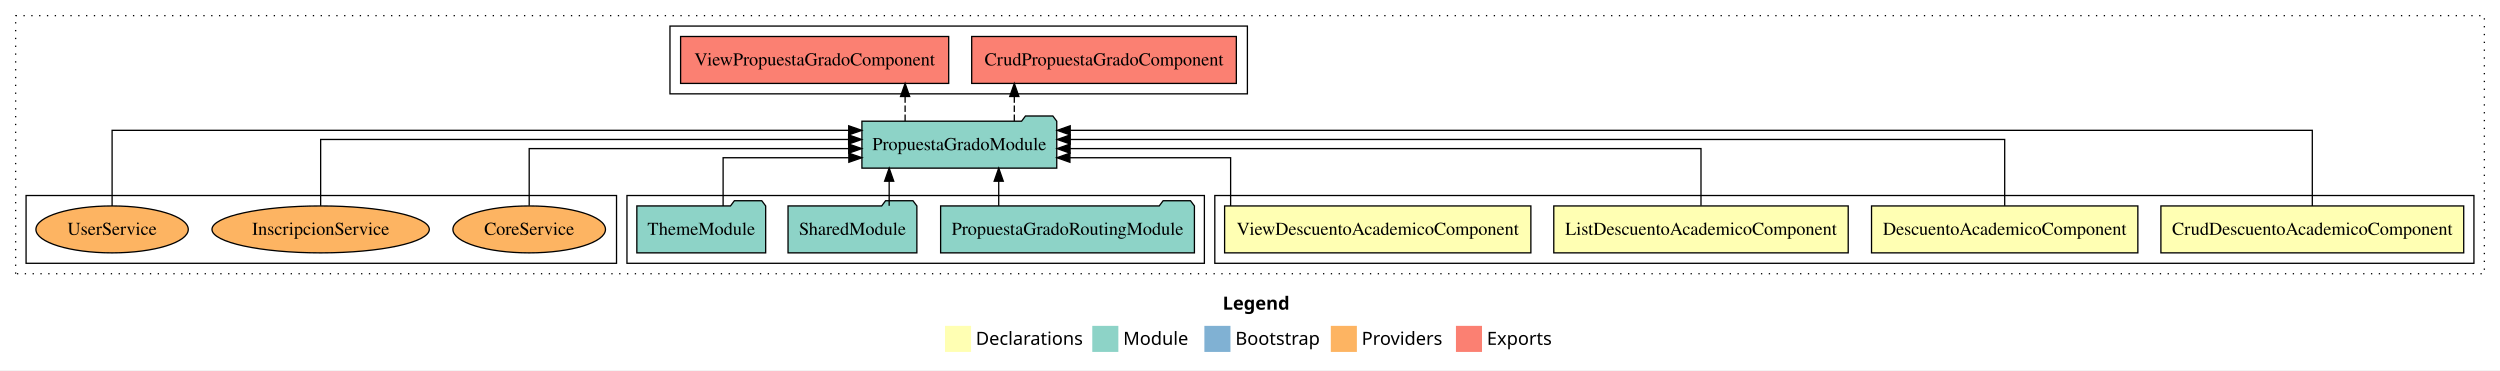
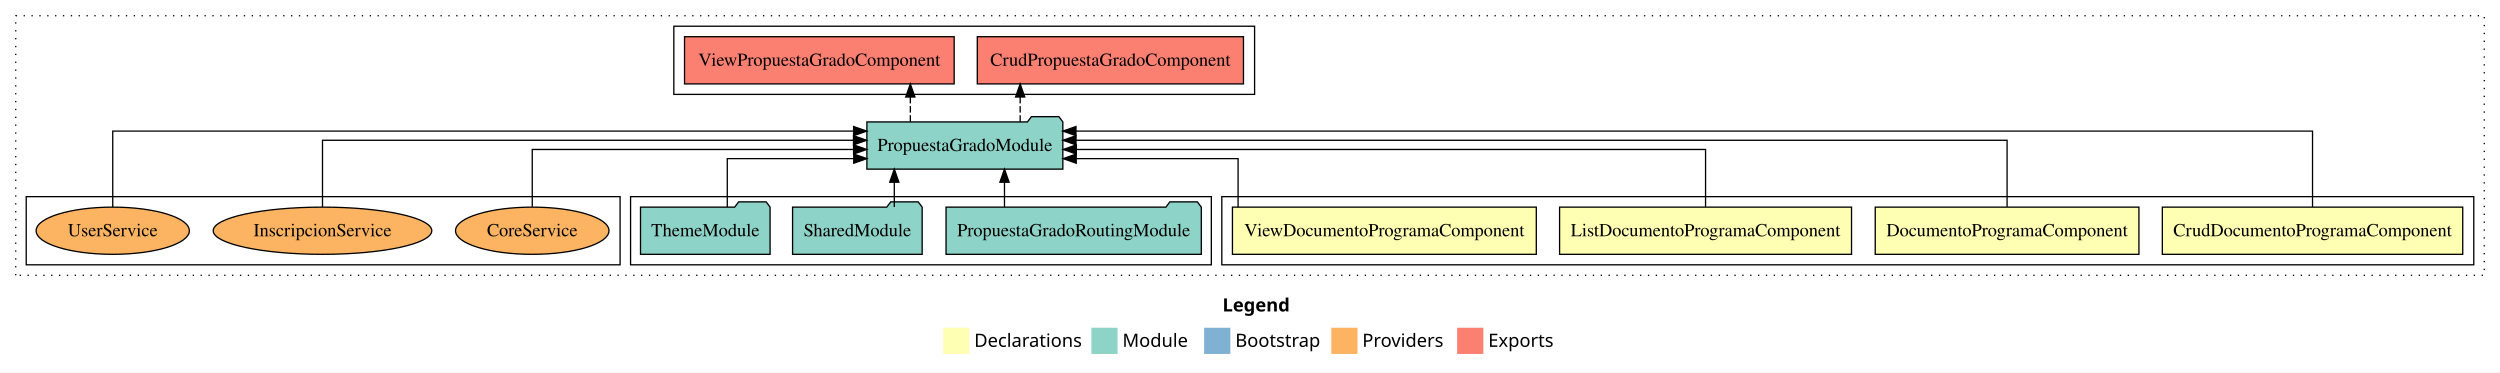
- <svg xmlns="http://www.w3.org/2000/svg" width="1918pt" height="284pt" viewBox="0.00 0.00 1918.00 284.00">
+ <svg xmlns="http://www.w3.org/2000/svg" width="1907pt" height="284pt" viewBox="0.00 0.00 1907.00 284.00">
  <g id="graph0" class="graph" transform="scale(1 1) rotate(0) translate(4 280)">
-     <polygon fill="#ffffff" stroke="transparent" points="-4,4 -4,-280 1914,-280 1914,4 -4,4" />
-     <text text-anchor="start" x="934.009" y="-42.4" font-family="sans-serif" font-weight="bold" font-size="14.00" fill="#000000">Legend</text>
-     <polygon fill="#ffffb3" stroke="transparent" points="721,-10 721,-30 741,-30 741,-10 721,-10" />
-     <text text-anchor="start" x="744.629" y="-15.4" font-family="sans-serif" font-size="14.00" fill="#000000">  Declarations</text>
-     <polygon fill="#8dd3c7" stroke="transparent" points="834,-10 834,-30 854,-30 854,-10 834,-10" />
-     <text text-anchor="start" x="857.725" y="-15.4" font-family="sans-serif" font-size="14.00" fill="#000000">  Module</text>
-     <polygon fill="#80b1d3" stroke="transparent" points="920,-10 920,-30 940,-30 940,-10 920,-10" />
-     <text text-anchor="start" x="943.781" y="-15.4" font-family="sans-serif" font-size="14.00" fill="#000000">  Bootstrap</text>
-     <polygon fill="#fdb462" stroke="transparent" points="1017,-10 1017,-30 1037,-30 1037,-10 1017,-10" />
-     <text text-anchor="start" x="1040.673" y="-15.4" font-family="sans-serif" font-size="14.00" fill="#000000">  Providers</text>
-     <polygon fill="#fb8072" stroke="transparent" points="1113,-10 1113,-30 1133,-30 1133,-10 1113,-10" />
-     <text text-anchor="start" x="1136.726" y="-15.4" font-family="sans-serif" font-size="14.00" fill="#000000">  Exports</text>
+     <polygon fill="#ffffff" stroke="transparent" points="-4,4 -4,-280 1903,-280 1903,4 -4,4" />
+     <text text-anchor="start" x="928.509" y="-42.4" font-family="sans-serif" font-weight="bold" font-size="14.00" fill="#000000">Legend</text>
+     <polygon fill="#ffffb3" stroke="transparent" points="715.5,-10 715.5,-30 735.5,-30 735.5,-10 715.5,-10" />
+     <text text-anchor="start" x="739.129" y="-15.4" font-family="sans-serif" font-size="14.00" fill="#000000">  Declarations</text>
+     <polygon fill="#8dd3c7" stroke="transparent" points="828.5,-10 828.5,-30 848.5,-30 848.5,-10 828.5,-10" />
+     <text text-anchor="start" x="852.225" y="-15.4" font-family="sans-serif" font-size="14.00" fill="#000000">  Module</text>
+     <polygon fill="#80b1d3" stroke="transparent" points="914.5,-10 914.5,-30 934.5,-30 934.5,-10 914.5,-10" />
+     <text text-anchor="start" x="938.281" y="-15.4" font-family="sans-serif" font-size="14.00" fill="#000000">  Bootstrap</text>
+     <polygon fill="#fdb462" stroke="transparent" points="1011.5,-10 1011.5,-30 1031.5,-30 1031.5,-10 1011.5,-10" />
+     <text text-anchor="start" x="1035.173" y="-15.4" font-family="sans-serif" font-size="14.00" fill="#000000">  Providers</text>
+     <polygon fill="#fb8072" stroke="transparent" points="1107.5,-10 1107.5,-30 1127.5,-30 1127.5,-10 1107.5,-10" />
+     <text text-anchor="start" x="1131.226" y="-15.4" font-family="sans-serif" font-size="14.00" fill="#000000">  Exports</text>
    <g id="clust1" class="cluster">
-       <polygon fill="none" stroke="#000000" stroke-dasharray="1,5" points="8,-70 8,-268 1902,-268 1902,-70 8,-70" />
+       <polygon fill="none" stroke="#000000" stroke-dasharray="1,5" points="8,-70 8,-268 1891,-268 1891,-70 8,-70" />
    </g>
    <g id="clust2" class="cluster">
-       <polygon fill="none" stroke="#000000" points="928,-78 928,-130 1894,-130 1894,-78 928,-78" />
+       <polygon fill="none" stroke="#000000" points="928,-78 928,-130 1883,-130 1883,-78 928,-78" />
    </g>
    <g id="clust7" class="cluster">
      <polygon fill="none" stroke="#000000" points="477,-78 477,-130 920,-130 920,-78 477,-78" />
    </g>
    <g id="clust8" class="cluster">
      <polygon fill="none" stroke="#000000" points="510,-208 510,-260 953,-260 953,-208 510,-208" />
    </g>
    <g id="clust10" class="cluster">
      <polygon fill="none" stroke="#000000" points="16,-78 16,-130 469,-130 469,-78 16,-78" />
    </g>
    <g id="node1" class="node">
-       <polygon fill="#ffffb3" stroke="#000000" points="1886.161,-122 1653.839,-122 1653.839,-86 1886.161,-86 1886.161,-122" />
-       <text text-anchor="middle" x="1770" y="-99.8" font-family="Times,serif" font-size="14.00" fill="#000000">CrudDescuentoAcademicoComponent</text>
+       <polygon fill="#ffffb3" stroke="#000000" points="1874.57,-122 1645.43,-122 1645.43,-86 1874.57,-86 1874.57,-122" />
+       <text text-anchor="middle" x="1760" y="-99.8" font-family="Times,serif" font-size="14.00" fill="#000000">CrudDocumentoProgramaComponent</text>
    </g>
    <g id="node5" class="node">
      <polygon fill="#8dd3c7" stroke="#000000" points="806.739,-187 803.739,-191 782.739,-191 779.739,-187 657.261,-187 657.261,-151 806.739,-151 806.739,-187" />
      <text text-anchor="middle" x="732" y="-164.8" font-family="Times,serif" font-size="14.00" fill="#000000">PropuestaGradoModule</text>
    </g>
    <g id="edge1" class="edge">
-       <path fill="none" stroke="#000000" d="M1770,-122.011C1770,-144.485 1770,-180 1770,-180 1770,-180 817.068,-180 817.068,-180" />
-       <polygon fill="#000000" stroke="#000000" points="817.068,-176.5 807.068,-180 817.068,-183.5 817.068,-176.5" />
+       <path fill="none" stroke="#000000" d="M1760,-122.011C1760,-144.485 1760,-180 1760,-180 1760,-180 816.759,-180 816.759,-180" />
+       <polygon fill="#000000" stroke="#000000" points="816.759,-176.5 806.759,-180 816.759,-183.5 816.759,-176.5" />
    </g>
    <g id="node2" class="node">
-       <polygon fill="#ffffb3" stroke="#000000" points="1636.164,-122 1431.836,-122 1431.836,-86 1636.164,-86 1636.164,-122" />
-       <text text-anchor="middle" x="1534" y="-99.8" font-family="Times,serif" font-size="14.00" fill="#000000">DescuentoAcademicoComponent</text>
+       <polygon fill="#ffffb3" stroke="#000000" points="1627.573,-122 1426.427,-122 1426.427,-86 1627.573,-86 1627.573,-122" />
+       <text text-anchor="middle" x="1527" y="-99.8" font-family="Times,serif" font-size="14.00" fill="#000000">DocumentoProgramaComponent</text>
    </g>
    <g id="edge2" class="edge">
-       <path fill="none" stroke="#000000" d="M1534,-122.129C1534,-142.572 1534,-173 1534,-173 1534,-173 817.09,-173 817.09,-173" />
-       <polygon fill="#000000" stroke="#000000" points="817.09,-169.5 807.09,-173 817.09,-176.5 817.09,-169.5" />
+       <path fill="none" stroke="#000000" d="M1527,-122.129C1527,-142.572 1527,-173 1527,-173 1527,-173 816.792,-173 816.792,-173" />
+       <polygon fill="#000000" stroke="#000000" points="816.792,-169.5 806.792,-173 816.792,-176.5 816.792,-169.5" />
    </g>
    <g id="node3" class="node">
-       <polygon fill="#ffffb3" stroke="#000000" points="1413.943,-122 1188.057,-122 1188.057,-86 1413.943,-86 1413.943,-122" />
-       <text text-anchor="middle" x="1301" y="-99.8" font-family="Times,serif" font-size="14.00" fill="#000000">ListDescuentoAcademicoComponent</text>
+       <polygon fill="#ffffb3" stroke="#000000" points="1408.351,-122 1185.649,-122 1185.649,-86 1408.351,-86 1408.351,-122" />
+       <text text-anchor="middle" x="1297" y="-99.8" font-family="Times,serif" font-size="14.00" fill="#000000">ListDocumentoProgramaComponent</text>
    </g>
    <g id="edge3" class="edge">
-       <path fill="none" stroke="#000000" d="M1301,-122.267C1301,-140.555 1301,-166 1301,-166 1301,-166 816.972,-166 816.972,-166" />
-       <polygon fill="#000000" stroke="#000000" points="816.972,-162.5 806.972,-166 816.972,-169.5 816.972,-162.5" />
+       <path fill="none" stroke="#000000" d="M1297,-122.267C1297,-140.555 1297,-166 1297,-166 1297,-166 817.028,-166 817.028,-166" />
+       <polygon fill="#000000" stroke="#000000" points="817.028,-162.5 807.028,-166 817.028,-169.5 817.028,-162.5" />
    </g>
    <g id="node4" class="node">
-       <polygon fill="#ffffb3" stroke="#000000" points="1170.483,-122 935.517,-122 935.517,-86 1170.483,-86 1170.483,-122" />
-       <text text-anchor="middle" x="1053" y="-99.8" font-family="Times,serif" font-size="14.00" fill="#000000">ViewDescuentoAcademicoComponent</text>
+       <polygon fill="#ffffb3" stroke="#000000" points="1167.892,-122 936.108,-122 936.108,-86 1167.892,-86 1167.892,-122" />
+       <text text-anchor="middle" x="1052" y="-99.8" font-family="Times,serif" font-size="14.00" fill="#000000">ViewDocumentoProgramaComponent</text>
    </g>
    <g id="edge4" class="edge">
-       <path fill="none" stroke="#000000" d="M940.134,-122.009C940.134,-138.049 940.134,-159 940.134,-159 940.134,-159 816.847,-159 816.847,-159" />
-       <polygon fill="#000000" stroke="#000000" points="816.847,-155.5 806.847,-159 816.847,-162.5 816.847,-155.5" />
+       <path fill="none" stroke="#000000" d="M940.407,-122.009C940.407,-138.049 940.407,-159 940.407,-159 940.407,-159 816.945,-159 816.945,-159" />
+       <polygon fill="#000000" stroke="#000000" points="816.945,-155.5 806.945,-159 816.945,-162.5 816.945,-155.5" />
    </g>
    <g id="node9" class="node">
      <polygon fill="#fb8072" stroke="#000000" points="944.519,-252 741.481,-252 741.481,-216 944.519,-216 944.519,-252" />
      <text text-anchor="middle" x="843" y="-229.8" font-family="Times,serif" font-size="14.00" fill="#000000">CrudPropuestaGradoComponent </text>
    </g>
    <g id="edge8" class="edge">
      <path fill="none" stroke="#000000" stroke-dasharray="5,2" d="M774.18,-187.106C774.18,-187.106 774.18,-205.991 774.18,-205.991" />
      <polygon fill="#000000" stroke="#000000" points="770.68,-205.991 774.18,-215.991 777.68,-205.991 770.68,-205.991" />
    </g>
    <g id="node10" class="node">
      <polygon fill="#fb8072" stroke="#000000" points="723.841,-252 518.159,-252 518.159,-216 723.841,-216 723.841,-252" />
      <text text-anchor="middle" x="621" y="-229.8" font-family="Times,serif" font-size="14.00" fill="#000000">ViewPropuestaGradoComponent </text>
    </g>
    <g id="edge9" class="edge">
      <path fill="none" stroke="#000000" stroke-dasharray="5,2" d="M690.4,-187.106C690.4,-187.106 690.4,-205.991 690.4,-205.991" />
      <polygon fill="#000000" stroke="#000000" points="686.9,-205.991 690.4,-215.991 693.9,-205.991 686.9,-205.991" />
    </g>
    <g id="node6" class="node">
      <polygon fill="#8dd3c7" stroke="#000000" points="912.357,-122 909.357,-126 888.357,-126 885.357,-122 717.643,-122 717.643,-86 912.357,-86 912.357,-122" />
      <text text-anchor="middle" x="815" y="-99.8" font-family="Times,serif" font-size="14.00" fill="#000000">PropuestaGradoRoutingModule</text>
    </g>
    <g id="edge5" class="edge">
      <path fill="none" stroke="#000000" d="M762.221,-122.106C762.221,-122.106 762.221,-140.991 762.221,-140.991" />
      <polygon fill="#000000" stroke="#000000" points="758.721,-140.991 762.221,-150.991 765.721,-140.991 758.721,-140.991" />
    </g>
    <g id="node7" class="node">
      <polygon fill="#8dd3c7" stroke="#000000" points="699.423,-122 696.423,-126 675.423,-126 672.423,-122 600.577,-122 600.577,-86 699.423,-86 699.423,-122" />
      <text text-anchor="middle" x="650" y="-99.8" font-family="Times,serif" font-size="14.00" fill="#000000">SharedModule</text>
    </g>
    <g id="edge6" class="edge">
      <path fill="none" stroke="#000000" d="M678.171,-122.106C678.171,-122.106 678.171,-140.991 678.171,-140.991" />
      <polygon fill="#000000" stroke="#000000" points="674.671,-140.991 678.171,-150.991 681.671,-140.991 674.671,-140.991" />
    </g>
    <g id="node8" class="node">
      <polygon fill="#8dd3c7" stroke="#000000" points="583.423,-122 580.423,-126 559.423,-126 556.423,-122 484.577,-122 484.577,-86 583.423,-86 583.423,-122" />
      <text text-anchor="middle" x="534" y="-99.8" font-family="Times,serif" font-size="14.00" fill="#000000">ThemeModule</text>
    </g>
    <g id="edge7" class="edge">
      <path fill="none" stroke="#000000" d="M550.77,-122.009C550.77,-138.049 550.77,-159 550.77,-159 550.77,-159 647.241,-159 647.241,-159" />
      <polygon fill="#000000" stroke="#000000" points="647.241,-162.5 657.241,-159 647.241,-155.5 647.241,-162.5" />
    </g>
    <g id="node11" class="node">
      <ellipse fill="#fdb462" stroke="#000000" cx="402" cy="-104" rx="58.525" ry="18" />
      <text text-anchor="middle" x="402" y="-99.8" font-family="Times,serif" font-size="14.00" fill="#000000">CoreService</text>
    </g>
    <g id="edge10" class="edge">
      <path fill="none" stroke="#000000" d="M402,-122.267C402,-140.555 402,-166 402,-166 402,-166 647.118,-166 647.118,-166" />
      <polygon fill="#000000" stroke="#000000" points="647.118,-169.5 657.118,-166 647.118,-162.5 647.118,-169.5" />
    </g>
    <g id="node12" class="node">
      <ellipse fill="#fdb462" stroke="#000000" cx="242" cy="-104" rx="83.364" ry="18" />
      <text text-anchor="middle" x="242" y="-99.8" font-family="Times,serif" font-size="14.00" fill="#000000">InscripcionService</text>
    </g>
    <g id="edge11" class="edge">
      <path fill="none" stroke="#000000" d="M242,-122.129C242,-142.572 242,-173 242,-173 242,-173 647.046,-173 647.046,-173" />
      <polygon fill="#000000" stroke="#000000" points="647.046,-176.5 657.046,-173 647.046,-169.5 647.046,-176.5" />
    </g>
    <g id="node13" class="node">
      <ellipse fill="#fdb462" stroke="#000000" cx="82" cy="-104" rx="58.441" ry="18" />
      <text text-anchor="middle" x="82" y="-99.8" font-family="Times,serif" font-size="14.00" fill="#000000">UserService</text>
    </g>
    <g id="edge12" class="edge">
      <path fill="none" stroke="#000000" d="M82,-122.011C82,-144.485 82,-180 82,-180 82,-180 647.12,-180 647.12,-180" />
      <polygon fill="#000000" stroke="#000000" points="647.12,-183.5 657.12,-180 647.12,-176.5 647.12,-183.5" />
    </g>
  </g>
</svg>
